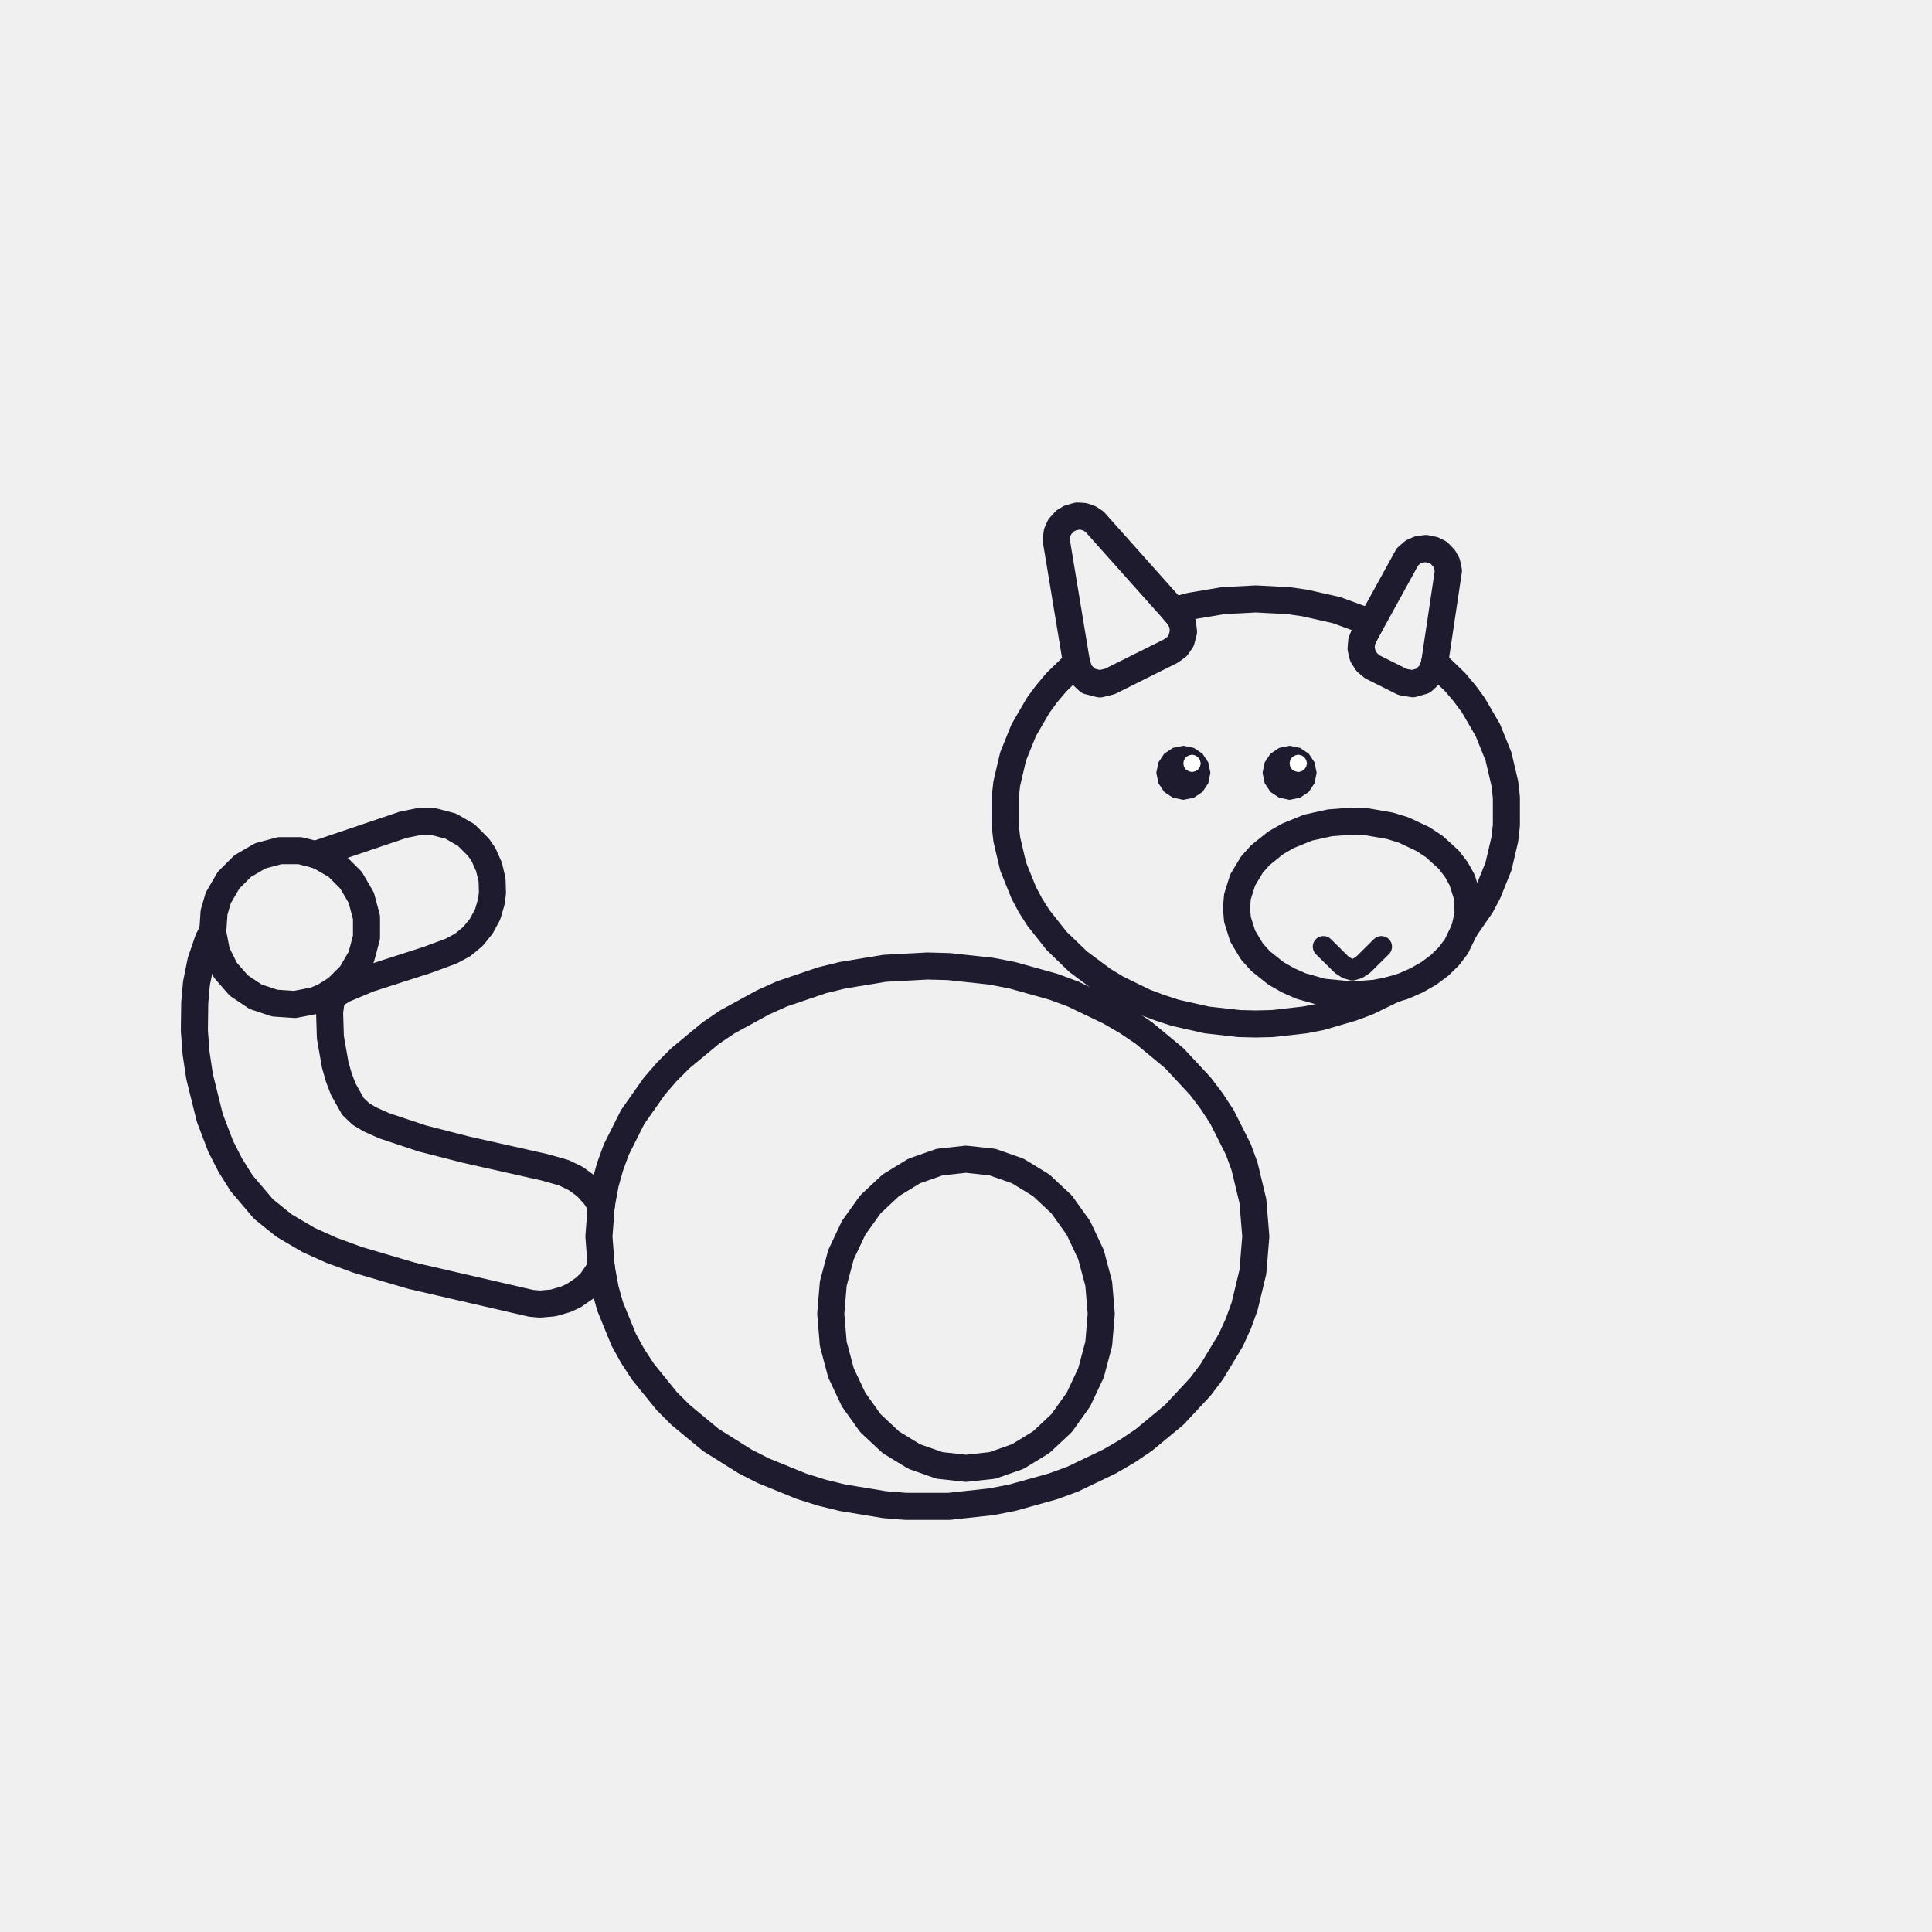
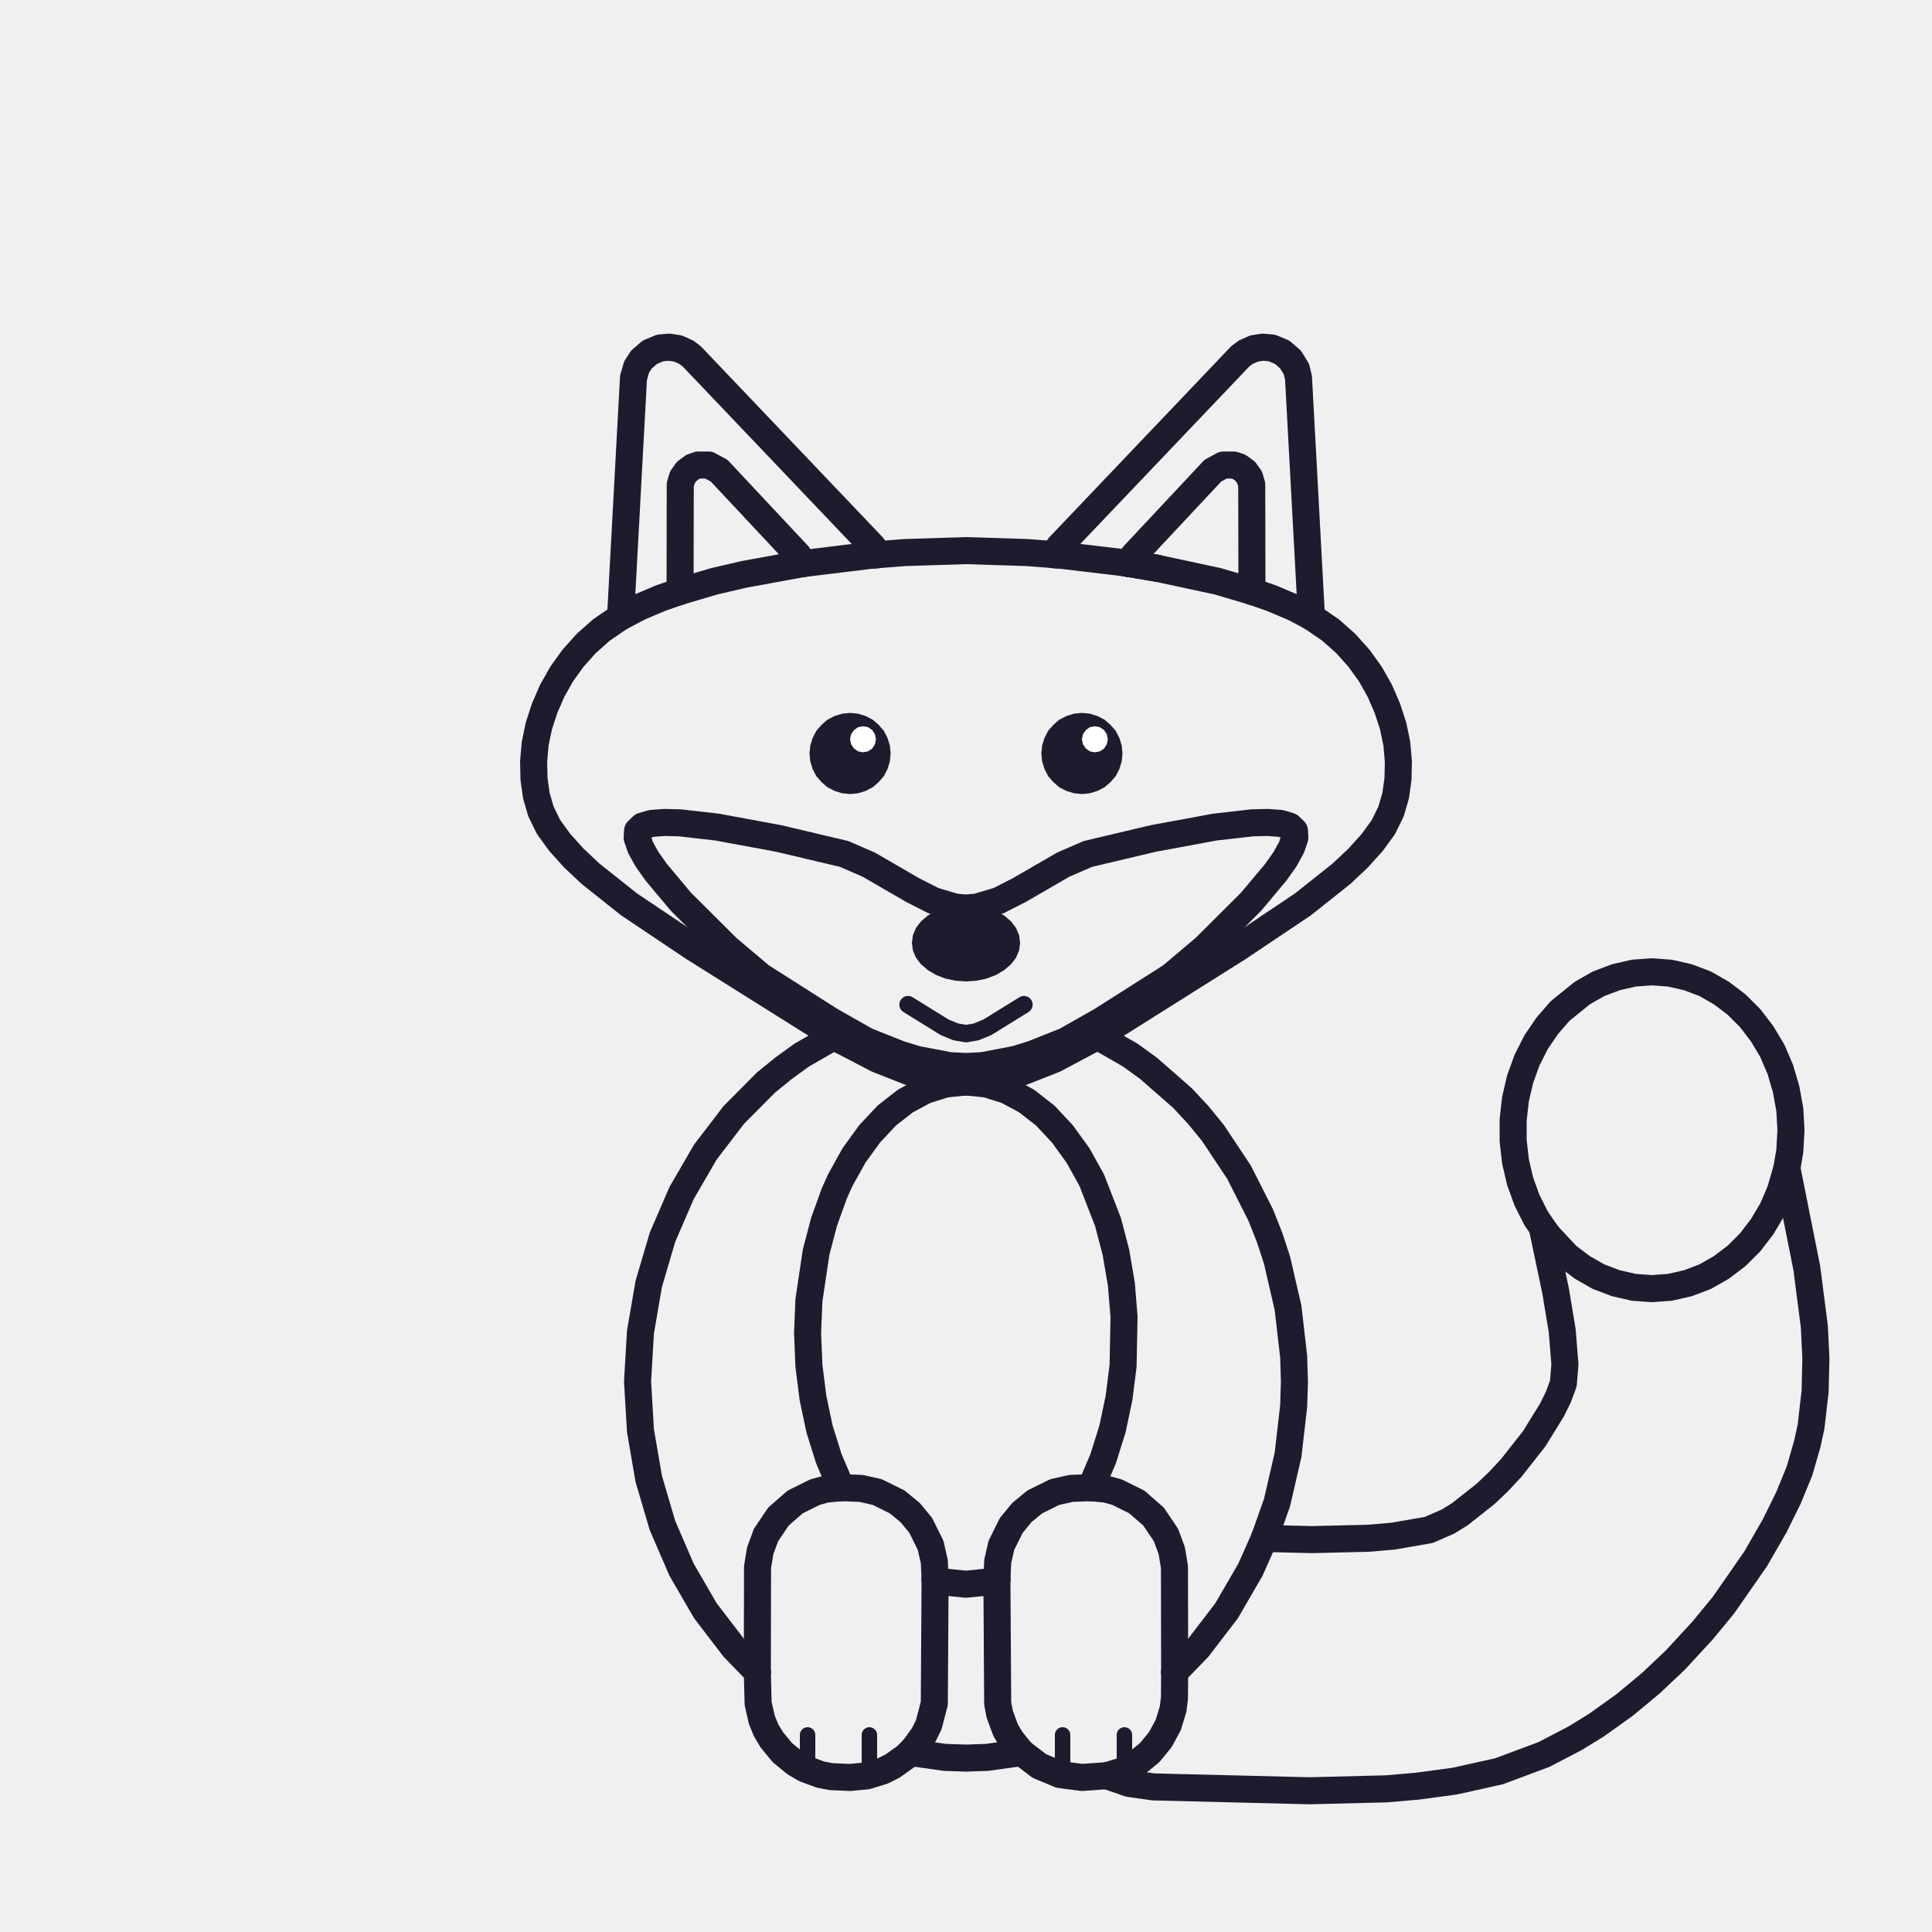
<svg xmlns="http://www.w3.org/2000/svg" viewBox="0 0 1000 1000" width="1000" height="1000">
-   <path d="M165.3 443L174.4 448.3L181.7 455.6L187 464.7L189.7 474.8L189.7 485.2L187 495.3L181.7 504.4L174.4 511.7L167.7 515.9L162.9 517.9L152.6 519.9L142.2 519.2L132.3 515.9L123.6 510.1L116.7 502.2L112.1 492.9L110.1 482.6" fill="none" stroke="#1F1B2E" stroke-width="14" stroke-linecap="round" stroke-linejoin="round" />
-   <path d="M110.1 482.6L110.1 481.9L107.8 486.4L104 497.5L101.7 508.9L100.8 519L100.6 533.4L101.5 545.2L103.3 557.2L108.6 578.6L114.2 593.3L119.3 603.3L125.1 612.5L136.4 625.8L147.1 634.4L159.7 641.8L171.5 647.1L185.1 652.1L213 660.3L274.9 674.6L279.5 675L286.3 674.4L292.9 672.5L297 670.6L302.7 666.7L306 663.5L311.2 655.9" fill="none" stroke="#1F1B2E" stroke-width="14" stroke-linecap="round" stroke-linejoin="round" />
-   <path d="M163.2 442.3L155.2 440.3L144.8 440.3L134.7 443L125.6 448.3L118.3 455.6L113 464.7L110.8 472.2L110.1 482.6" fill="none" stroke="#1F1B2E" stroke-width="14" stroke-linecap="round" stroke-linejoin="round" />
-   <path d="M165.3 443L163.2 442.3" fill="none" stroke="#1F1B2E" stroke-width="14" stroke-linecap="round" stroke-linejoin="round" />
-   <path d="M163.2 442.3L165.3 443" fill="none" stroke="#1F1B2E" stroke-width="14" stroke-linecap="round" stroke-linejoin="round" />
-   <path d="M311.2 624.1L308.1 619.1L303.5 614L298 610L291.8 607L281.9 604.2L241.4 595.1L218.7 589.3L198.9 582.7L191.5 579.4L186.8 576.6L182.7 572.7L177.7 563.8L175.4 557.8L173.5 551.1L171 536.9L170.6 523.9L171.7 515.8L178 512L190.9 506.6L221.3 496.8L233.5 492.3L239.5 489.1L244.8 484.7L249.1 479.4L252.4 473.3L254.3 466.8L254.9 462.2L254.7 455.4L253.1 448.7L250.3 442.4L247.7 438.6L241.3 432.2L233.3 427.6L224.5 425.3L217.6 425.1L208.7 426.9L163.2 442.3" fill="none" stroke="#1F1B2E" stroke-width="14" stroke-linecap="round" stroke-linejoin="round" />
-   <path d="M311.2 655.9L310 640L311.2 624.1" fill="none" stroke="#1F1B2E" stroke-width="14" stroke-linecap="round" stroke-linejoin="round" />
-   <path d="M311.2 655.9L313.3 667.3L315.8 676.2L322.9 693.6L327.5 701.9L332.8 710L345.1 725.2L352.2 732.3L367.9 745.3L385.6 756.4L395 761.2L414.9 769.3L425.4 772.6L436 775.2L457.8 778.8L468.9 779.7L491.1 779.7L513.2 777.3L524 775.2L545.1 769.3L555.2 765.6L574.4 756.4L583.5 751.1L592.1 745.3L607.8 732.3L621.3 717.8L627.2 710L637.1 693.6L641 685L644.2 676.2L648.5 658.3L650 640L648.5 621.7L644.2 603.8L641 595L632.5 578.1L627.2 570L621.3 562.2L607.8 547.7L592.1 534.7L583.5 528.9L574.4 523.6L555.2 514.4L545.1 510.7L524 504.8L513.2 502.7L491.1 500.3L480 500L457.8 501.2L436 504.8L425.4 507.4L404.8 514.4L395 518.8L376.5 528.9L367.9 534.7L352.2 547.7L345.1 554.8L338.7 562.2L327.5 578.1L319 595L315.8 603.8L313.3 612.7L311.2 624.1" fill="none" stroke="#1F1B2E" stroke-width="14" stroke-linecap="round" stroke-linejoin="round" />
-   <path d="M609.6 318.3L612 322.3L612.6 327L611.4 331.5L609.2 334.7L606 337L574.5 352.7L569.3 354L563.4 352.5L558.9 348.3L557.2 343" fill="none" stroke="#1F1B2E" stroke-width="14" stroke-linecap="round" stroke-linejoin="round" />
-   <path d="M557.2 343L546.9 353L541.9 358.9L537.4 365L529.9 377.9L524.4 391.5L521.1 405.6L520.3 412.8L520.3 427.2L521.1 434.4L524.4 448.5L529.9 462.1L533.4 468.7L537.4 475L546.9 487L558.1 497.8L570.9 507.3L577.8 511.5L592.5 518.7L600.3 521.6L608.2 524.2L624.6 527.9L641.5 529.8L650 530L658.5 529.8L675.4 527.9L683.6 526.3L699.7 521.6L707.5 518.7L720.9 512.2L719.3 512.6" fill="none" stroke="#1F1B2E" stroke-width="14" stroke-linecap="round" stroke-linejoin="round" />
-   <path d="M609.6 318.3L566.5 270L563.9 268.3L560.9 267.3L557.7 267.1L553.9 268.1L551.2 269.7L548.5 272.7L547.2 275.6L546.7 279.5L557.2 343" fill="none" stroke="#1F1B2E" stroke-width="14" stroke-linecap="round" stroke-linejoin="round" />
-   <path d="M706 329.1L709.6 322.3L691.8 315.8L675.4 312.1L667 310.9L650 310L633 310.9L616.4 313.7L607.6 316L609.6 318.3" fill="none" stroke="#1F1B2E" stroke-width="14" stroke-linecap="round" stroke-linejoin="round" />
-   <path d="M742.5 343.7L740.5 348.7L736.5 352.4L731.3 353.9L726 353L710.4 345.2L707.5 342.8L705.4 339.5L704.5 335.8L704.8 331.9L706 329.1" fill="none" stroke="#1F1B2E" stroke-width="14" stroke-linecap="round" stroke-linejoin="round" />
-   <path d="M742.6 342.9L749.7 295.4L748.9 291.6L747.4 288.9L744.7 286.1L741.9 284.7L738.1 283.9L734.3 284.4L731.4 285.7L728.5 288.2L706 329.1" fill="none" stroke="#1F1B2E" stroke-width="14" stroke-linecap="round" stroke-linejoin="round" />
-   <path d="M719.3 512.6L711.7 514.1L700 515L684.5 513.5L673.5 510.4L666.7 507.4L660.4 503.8L652.4 497.4L648 492.5L643.2 484.5L640.5 475.9L640 470L640.5 464.1L643.2 455.5L648 447.5L652.4 442.6L660.4 436.2L666.7 432.6L677 428.4L688.3 425.9L700 425L707.8 425.4L719.3 427.4L726.5 429.6L736.5 434.3L742.4 438.2L749.9 445L753.8 450.1L756.8 455.5L759.5 464.1L759.9 472.9L758.1 481" fill="none" stroke="#1F1B2E" stroke-width="14" stroke-linecap="round" stroke-linejoin="round" />
-   <path d="M719.3 512.6L726.5 510.4L733.3 507.4L739.6 503.8L745.1 499.7L749.9 495L753.8 489.9L758.1 481" fill="none" stroke="#1F1B2E" stroke-width="14" stroke-linecap="round" stroke-linejoin="round" />
-   <path d="M758.1 481L766.6 468.7L770.1 462.1L775.6 448.5L778.9 434.4L779.7 427.2L779.7 412.8L778.9 405.6L775.6 391.5L770.1 377.9L762.6 365L758.1 358.9L753.1 353L742.6 342.9" fill="none" stroke="#1F1B2E" stroke-width="14" stroke-linecap="round" stroke-linejoin="round" />
-   <path d="M430 680L431.3 664.4L435.3 649.4L441.8 635.6L450.5 623.4L461.1 613.5L473.2 606.1L486.3 601.5L500 600L513.7 601.5L526.8 606.1L538.9 613.5L549.5 623.4L558.2 635.6L564.7 649.4L568.7 664.4L570 680L568.7 695.6L564.7 710.6L558.2 724.4L549.5 736.6L538.9 746.5L526.8 753.9L513.7 758.5L500 760L486.3 758.5L473.2 753.9L461.1 746.5L450.5 736.6L441.8 724.4L435.3 710.6L431.3 695.6Z" fill="none" stroke="#1F1B2E" stroke-width="14" stroke-linecap="round" stroke-linejoin="round" />
-   <path d="M685 490L694.4 499.3L697.3 501.2L700 502L702.7 501.2L705.6 499.3L715 490" fill="none" stroke="#1F1B2E" stroke-width="11" stroke-linecap="round" stroke-linejoin="round" />
-   <path d="M626.5 400L625.4 394.6L622.4 390.1L617.9 387.1L612.5 386L607.1 387.1L602.6 390.1L599.6 394.6L598.5 400L599.6 405.4L602.6 409.9L607.1 412.9L612.5 414L617.9 412.9L622.4 409.9L625.4 405.4Z" fill="#1F1B2E" stroke="none" />
-   <path d="M621.5 395.1L621.1 393.4L620.1 391.9L618.7 391L617 390.6L615.3 391L613.8 391.9L612.8 393.4L612.5 395.1L612.8 396.8L613.8 398.3L615.3 399.2L617 399.6L618.7 399.2L620.1 398.3L621.1 396.8Z" fill="#FFFFFF" stroke="none" />
-   <path d="M681.5 400L680.4 394.6L677.4 390.1L672.9 387.1L667.5 386L662.1 387.1L657.6 390.1L654.6 394.6L653.5 400L654.6 405.4L657.6 409.9L662.1 412.9L667.5 414L672.9 412.9L677.4 409.9L680.4 405.4Z" fill="#1F1B2E" stroke="none" />
-   <path d="M676.5 395.1L676.1 393.4L675.1 391.9L673.7 391L672 390.6L670.3 391L668.8 391.9L667.8 393.4L667.5 395.1L667.8 396.8L668.8 398.3L670.3 399.2L672 399.6L673.7 399.2L675.1 398.3L676.1 396.8Z" fill="#FFFFFF" stroke="none" />
+   <path d="M321.2 319.3L330.1 314.6" fill="none" stroke="#1F1B2E" stroke-width="14" stroke-linecap="round" stroke-linejoin="round" />
+   <path d="M321.2 319.3L311.3 326.1L303.5 333L296.6 340.7L290.7 348.9L285.8 357.6L281.9 366.6L278.9 375.8L277 385L276.2 394.2L276.4 403.2L277.6 411.8L280 420L283.9 428L289.7 436L297 444.1L305.6 452.2L325.6 468.1L359 490.5L435.8 538.7" fill="none" stroke="#1F1B2E" stroke-width="14" stroke-linecap="round" stroke-linejoin="round" />
+   <path d="M451.7 287.3L454.7 287.1L451.7 282.8L358 184.4L355.2 182.3L350.9 180.4L346.4 179.7L341.7 180.1L336.4 182.3L332 186.1L329.5 190L327.9 195.5L321.2 319.3" fill="none" stroke="#1F1B2E" stroke-width="14" stroke-linecap="round" stroke-linejoin="round" />
+   <path d="M330.1 314.6L321.2 319.3" fill="none" stroke="#1F1B2E" stroke-width="14" stroke-linecap="round" stroke-linejoin="round" />
+   <path d="M330.1 314.6L341.9 309.6L352 306.1" fill="none" stroke="#1F1B2E" stroke-width="14" stroke-linecap="round" stroke-linejoin="round" />
+   <path d="M352 306.1L352.1 250.8L353.2 247.1L355.4 244L358.5 241.7L361.4 240.7L366.8 240.7L372.2 243.6L413.1 287.3L415.7 291.7" fill="none" stroke="#1F1B2E" stroke-width="14" stroke-linecap="round" stroke-linejoin="round" />
+   <path d="M352 306.1L369.6 300.9L385.1 297.3L415.7 291.7" fill="none" stroke="#1F1B2E" stroke-width="14" stroke-linecap="round" stroke-linejoin="round" />
+   <path d="M392 865.5L392.4 881.7L394.3 890.1L396.5 895.5L399.4 900.4L404.9 907.1L411.6 912.6L416.5 915.5L424.6 918.5L430.3 919.6L440 920L448.6 919.2L456.8 916.7L462 914.1L469 909.1L473.1 905" fill="none" stroke="#1F1B2E" stroke-width="14" stroke-linecap="round" stroke-linejoin="round" />
+   <path d="M435.8 538.7L431.9 536.4L415 546.1L405.6 552.9L396.5 560.3L379.8 577.1L365.1 596.3L352.8 617.5L342.9 640.4L335.8 664.5L331.5 689.5L330 715L331.5 740.5L335.8 765.5L342.9 789.6L352.8 812.5L365.1 833.7L379.8 852.9L392 865.5" fill="none" stroke="#1F1B2E" stroke-width="14" stroke-linecap="round" stroke-linejoin="round" />
+   <path d="M392 865.5L392.1 811.1L393.5 802.6L396.5 794.5L402.9 785L411.6 777.4L421.9 772.3L427.4 770.8L435.4 770" fill="none" stroke="#1F1B2E" stroke-width="14" stroke-linecap="round" stroke-linejoin="round" />
+   <path d="M415.7 291.7L451.7 287.3" fill="none" stroke="#1F1B2E" stroke-width="14" stroke-linecap="round" stroke-linejoin="round" />
+   <path d="M435.4 770L429 755L424.2 739.7L420.8 723.6L418.7 707L418 690L418.7 673L422.4 648.2L426.5 632.5L431.8 617.8L434.9 610.9L442 598.1L450.1 586.9L459 577.4L468.6 569.9L478.8 564.4L489.3 561.1L500 560" fill="none" stroke="#1F1B2E" stroke-width="14" stroke-linecap="round" stroke-linejoin="round" />
+   <path d="M435.4 770L445.7 770.4L454.1 772.3L464.4 777.4L471.1 782.9L476.6 789.6L481.7 799.9L483.6 808.3L484 817.5" fill="none" stroke="#1F1B2E" stroke-width="14" stroke-linecap="round" stroke-linejoin="round" />
+   <path d="M500 560L490.8 559.5L481.7 557.9L472.5 555.5L454.2 548.3L435.8 538.7" fill="none" stroke="#1F1B2E" stroke-width="14" stroke-linecap="round" stroke-linejoin="round" />
+   <path d="M548.3 287.3L531.6 286L500 285L468.4 286L451.7 287.3" fill="none" stroke="#1F1B2E" stroke-width="14" stroke-linecap="round" stroke-linejoin="round" />
+   <path d="M473.1 905L471.2 907.1L488.9 909.6L500 910L511.1 909.6L528.8 907.1" fill="none" stroke="#1F1B2E" stroke-width="14" stroke-linecap="round" stroke-linejoin="round" />
+   <path d="M484 817.5L483.6 881.7L480.7 892.8L478.1 898L473.1 905" fill="none" stroke="#1F1B2E" stroke-width="14" stroke-linecap="round" stroke-linejoin="round" />
+   <path d="M516 817.5L510.7 818.9L500 820L489.3 818.9L484 817.5" fill="none" stroke="#1F1B2E" stroke-width="14" stroke-linecap="round" stroke-linejoin="round" />
+   <path d="M500 560L510.7 561.1L521.2 564.4L531.4 569.9L541 577.4L549.9 586.9L558 598.1L565.1 610.9L573.5 632.5L577.6 648.2L580.4 664.6L581.8 681.5L581.3 707L579.2 723.6L575.8 739.7L571 755L564.6 770" fill="none" stroke="#1F1B2E" stroke-width="14" stroke-linecap="round" stroke-linejoin="round" />
+   <path d="M568.1 536.4L545.8 548.3L527.5 555.5L518.3 557.9L509.2 559.5L500 560" fill="none" stroke="#1F1B2E" stroke-width="14" stroke-linecap="round" stroke-linejoin="round" />
+   <path d="M528.8 907.1L523.4 900.4L520.5 895.5L517.5 887.4L516.4 881.7L516 817.5" fill="none" stroke="#1F1B2E" stroke-width="14" stroke-linecap="round" stroke-linejoin="round" />
+   <path d="M516 817.5L516.4 808.3L518.3 799.9L523.4 789.6L528.9 782.9L535.6 777.4L545.9 772.3L554.3 770.4L564.6 770" fill="none" stroke="#1F1B2E" stroke-width="14" stroke-linecap="round" stroke-linejoin="round" />
+   <path d="M528.8 907.1L538 914.1L548.6 918.5L560 920L572.9 919.1" fill="none" stroke="#1F1B2E" stroke-width="14" stroke-linecap="round" stroke-linejoin="round" />
+   <path d="M548.3 287.3L582.1 291.3" fill="none" stroke="#1F1B2E" stroke-width="14" stroke-linecap="round" stroke-linejoin="round" />
+   <path d="M678.8 319.3L672.1 195.5L671 191L668 186.1L663.6 182.3L658.3 180.1L653.6 179.7L649.1 180.4L644.8 182.3L642 184.4L548.3 282.8L545.3 287.1L548.3 287.3" fill="none" stroke="#1F1B2E" stroke-width="14" stroke-linecap="round" stroke-linejoin="round" />
+   <path d="M564.6 770L572.6 770.8L578.1 772.3L588.4 777.4L597.1 785L603.5 794.5L606.5 802.6L607.9 811.1L608 865.5" fill="none" stroke="#1F1B2E" stroke-width="14" stroke-linecap="round" stroke-linejoin="round" />
+   <path d="M654.4 796.3L661 777.7L666.7 753L669.6 727.8L670 715L669.6 702.2L666.7 677L661 652.3L657.1 640.4L652.5 628.8L641.3 606.7L627.8 586.4L620.2 577.1L612.1 568.4L594.4 552.9L585 546.1L568.1 536.4" fill="none" stroke="#1F1B2E" stroke-width="14" stroke-linecap="round" stroke-linejoin="round" />
+   <path d="M568.1 536.4L641 490.5L674.4 468.1L694.4 452.2L703 444.1L710.3 436L716.1 428L720 420L722.4 411.8L723.6 403.2L723.8 394.2L723 385L721.1 375.8L718.1 366.6L714.2 357.6L709.3 348.9L703.4 340.7L696.5 333L688.7 326.1L678.8 319.3" fill="none" stroke="#1F1B2E" stroke-width="14" stroke-linecap="round" stroke-linejoin="round" />
+   <path d="M572.9 919.1L584.4 923.1L597 924.9L677.7 926.9L717.6 925.9L733.8 924.5L753 921.9L775.9 916.8L799.2 908.1L815.3 899.7L826.2 893L840.9 882.5L854.5 871.2L867.2 859.2L881.3 843.9L892 830.9L908.7 806.9L918.6 789.7L925.7 775.3L931.4 761.4L935.5 747.2L937.4 738.4L939.5 720.2L939.9 703L939.1 686.6L935.2 656.4L924.9 604.7" fill="none" stroke="#1F1B2E" stroke-width="14" stroke-linecap="round" stroke-linejoin="round" />
+   <path d="M608 865.5L607.9 878.9L607.2 884.6L604.7 892.8L600.6 900.4L595.1 907.1L588.4 912.6L580.8 916.7L572.9 919.1" fill="none" stroke="#1F1B2E" stroke-width="14" stroke-linecap="round" stroke-linejoin="round" />
+   <path d="M582.1 291.3L584.3 291.7" fill="none" stroke="#1F1B2E" stroke-width="14" stroke-linecap="round" stroke-linejoin="round" />
+   <path d="M598.8 294.1L582.1 291.3" fill="none" stroke="#1F1B2E" stroke-width="14" stroke-linecap="round" stroke-linejoin="round" />
+   <path d="M584.3 291.7L598.8 294.1" fill="none" stroke="#1F1B2E" stroke-width="14" stroke-linecap="round" stroke-linejoin="round" />
+   <path d="M584.3 291.7L586.9 287.3L627.8 243.6L633.2 240.7L638.6 240.7L641.5 241.7L644.6 244L646.8 247.1L647.9 250.8L648 306.1" fill="none" stroke="#1F1B2E" stroke-width="14" stroke-linecap="round" stroke-linejoin="round" />
+   <path d="M598.8 294.1L630.4 300.9L648 306.1" fill="none" stroke="#1F1B2E" stroke-width="14" stroke-linecap="round" stroke-linejoin="round" />
+   <path d="M654.4 796.3L647.2 812.5L634.9 833.7L620.2 852.9L608 865.5" fill="none" stroke="#1F1B2E" stroke-width="14" stroke-linecap="round" stroke-linejoin="round" />
+   <path d="M648 306.1L658.1 309.6L669.9 314.6L678.8 319.3" fill="none" stroke="#1F1B2E" stroke-width="14" stroke-linecap="round" stroke-linejoin="round" />
+   <path d="M800.9 639.1L798.3 635.5L805.2 668.3L808.6 688.8L810 706.2L809.2 716.1L806.6 723.1L803.3 729.8L794.1 744.7L782.3 759.7L775.8 766.7L769.1 773.1L755.7 783.7L749.4 787.6L739.5 791.9L721.1 795.1L708.3 796.2L679.1 796.9L654.4 796.3" fill="none" stroke="#1F1B2E" stroke-width="14" stroke-linecap="round" stroke-linejoin="round" />
+   <path d="M924.9 604.7L921.5 616.4L917.4 626L912.1 634.9L905.9 643L898.8 650.1L891 656L882.6 660.8L873.6 664.2L864.4 666.3L855 667L845.6 666.3L836.4 664.2L827.4 660.8L819 656L811.2 650.1L800.9 639.1" fill="none" stroke="#1F1B2E" stroke-width="14" stroke-linecap="round" stroke-linejoin="round" />
+   <path d="M924.9 604.7L926.4 595.7L927 585L926.4 574.3L924.5 563.8L921.5 553.6L917.4 544L912.1 535.1L905.9 527L898.8 519.9L891 514L882.6 509.2L873.6 505.8L864.4 503.7L855 503L845.6 503.7L836.4 505.8L827.4 509.2L819 514L807.5 523.3L800.9 530.9L795.1 539.4L790.4 548.7L786.8 558.6L784.4 569L783.2 579.6L783.2 590.4L784.4 601L786.8 611.4L790.4 621.3L795.1 630.6L800.9 639.1" fill="none" stroke="#1F1B2E" stroke-width="14" stroke-linecap="round" stroke-linejoin="round" />
+   <path d="M329.8 433.6L330 430L332.5 427.6L337.2 426.2L343.8 425.7L351.9 425.9L371.2 428.1L403.1 434L436.9 442L449.6 447.5L472.4 460.7L483.2 466.2L494.3 469.5L500 470L505.7 469.5L516.8 466.2L527.6 460.7L550.4 447.5L563.1 442L596.9 434L628.8 428.1L648.1 425.9L656.2 425.7L662.8 426.2L667.5 427.6L670 430L670.2 433.6L668.5 438.6L665.2 444.6L660.4 451.4L647.5 466.8L623.6 490.6L606.2 505.3L570.2 528.2L551.5 538.8L534.4 545.6L525.7 548.3L508.4 551.6L500 552L491.6 551.6L474.3 548.3L465.6 545.6L448.5 538.8L429.8 528.2L393.8 505.3L376.4 490.6L352.5 466.8L339.6 451.4L334.8 444.6L331.5 438.6Z" fill="none" stroke="#1F1B2E" stroke-width="14" stroke-linecap="round" stroke-linejoin="round" />
+   <path d="M470 520L488.9 531.7L494.7 534.1L500 535L505.3 534.1L511.1 531.7L530 520" fill="none" stroke="#1F1B2E" stroke-width="9" stroke-linecap="round" stroke-linejoin="round" />
+   <path d="M418 898L418 918" fill="none" stroke="#1F1B2E" stroke-width="8" stroke-linecap="round" stroke-linejoin="round" />
+   <path d="M450 898L450 918" fill="none" stroke="#1F1B2E" stroke-width="8" stroke-linecap="round" stroke-linejoin="round" />
+   <path d="M550 898L550 918" fill="none" stroke="#1F1B2E" stroke-width="8" stroke-linecap="round" stroke-linejoin="round" />
+   <path d="M582 898L582 918" fill="none" stroke="#1F1B2E" stroke-width="8" stroke-linecap="round" stroke-linejoin="round" />
+   <path d="M461 390L460.6 385.9L459.4 382L457.5 378.3L454.8 375.2L451.7 372.5L448 370.6L444.1 369.4L440 369L435.9 369.4L432 370.6L428.3 372.5L425.2 375.2L422.5 378.3L420.6 382L419.4 385.9L419 390L419.4 394.1L420.6 398L422.5 401.7L425.2 404.8L428.3 407.5L432 409.4L435.9 410.6L440 411L444.1 410.6L448 409.4L451.7 407.5L454.8 404.8L457.5 401.7L459.4 398L460.6 394.1Z" fill="#1F1B2E" stroke="none" />
+   <path d="M453.4 382.6L452.9 380.1L451.5 377.9L449.3 376.4L446.7 375.9L444.1 376.4L442 377.9L440.5 380.1L440 382.6L440.5 385.2L442 387.4L444.1 388.9L446.7 389.4L449.3 388.9L451.5 387.4L452.9 385.2Z" fill="#FFFFFF" stroke="none" />
+   <path d="M581 390L580.6 385.9L579.4 382L577.5 378.3L574.8 375.2L571.7 372.5L568 370.6L564.1 369.4L560 369L555.9 369.4L552 370.6L548.3 372.5L545.2 375.2L542.5 378.3L540.6 382L539.4 385.9L539 390L539.4 394.1L540.6 398L542.5 401.7L545.2 404.8L548.3 407.5L552 409.4L555.9 410.6L560 411L564.1 410.6L568 409.4L571.7 407.5L574.8 404.8L577.5 401.7L579.4 398L580.6 394.1Z" fill="#1F1B2E" stroke="none" />
+   <path d="M573.4 382.6L572.9 380.1L571.5 377.9L569.3 376.4L566.7 375.9L564.1 376.4L562 377.9L560.5 380.1L560 382.6L560.5 385.2L562 387.4L564.1 388.9L566.7 389.4L569.3 388.9L571.5 387.4L572.9 385.2Z" fill="#FFFFFF" stroke="none" />
+   <path d="M528 488L527.5 484.1L525.9 480.3L523.3 476.9L519.8 473.9L515.6 471.4L510.7 469.5L505.5 468.4L500 468L494.5 468.4L489.3 469.5L484.4 471.4L480.2 473.9L476.7 476.9L474.1 480.3L472.5 484.1L472 488L472.5 491.9L474.1 495.7L476.7 499.1L480.2 502.1L484.4 504.6L489.3 506.5L494.5 507.6L500 508L505.5 507.6L510.7 506.5L515.6 504.6L519.8 502.1L523.3 499.1L525.9 495.7L527.5 491.9Z" fill="#1F1B2E" stroke="none" />
</svg>
